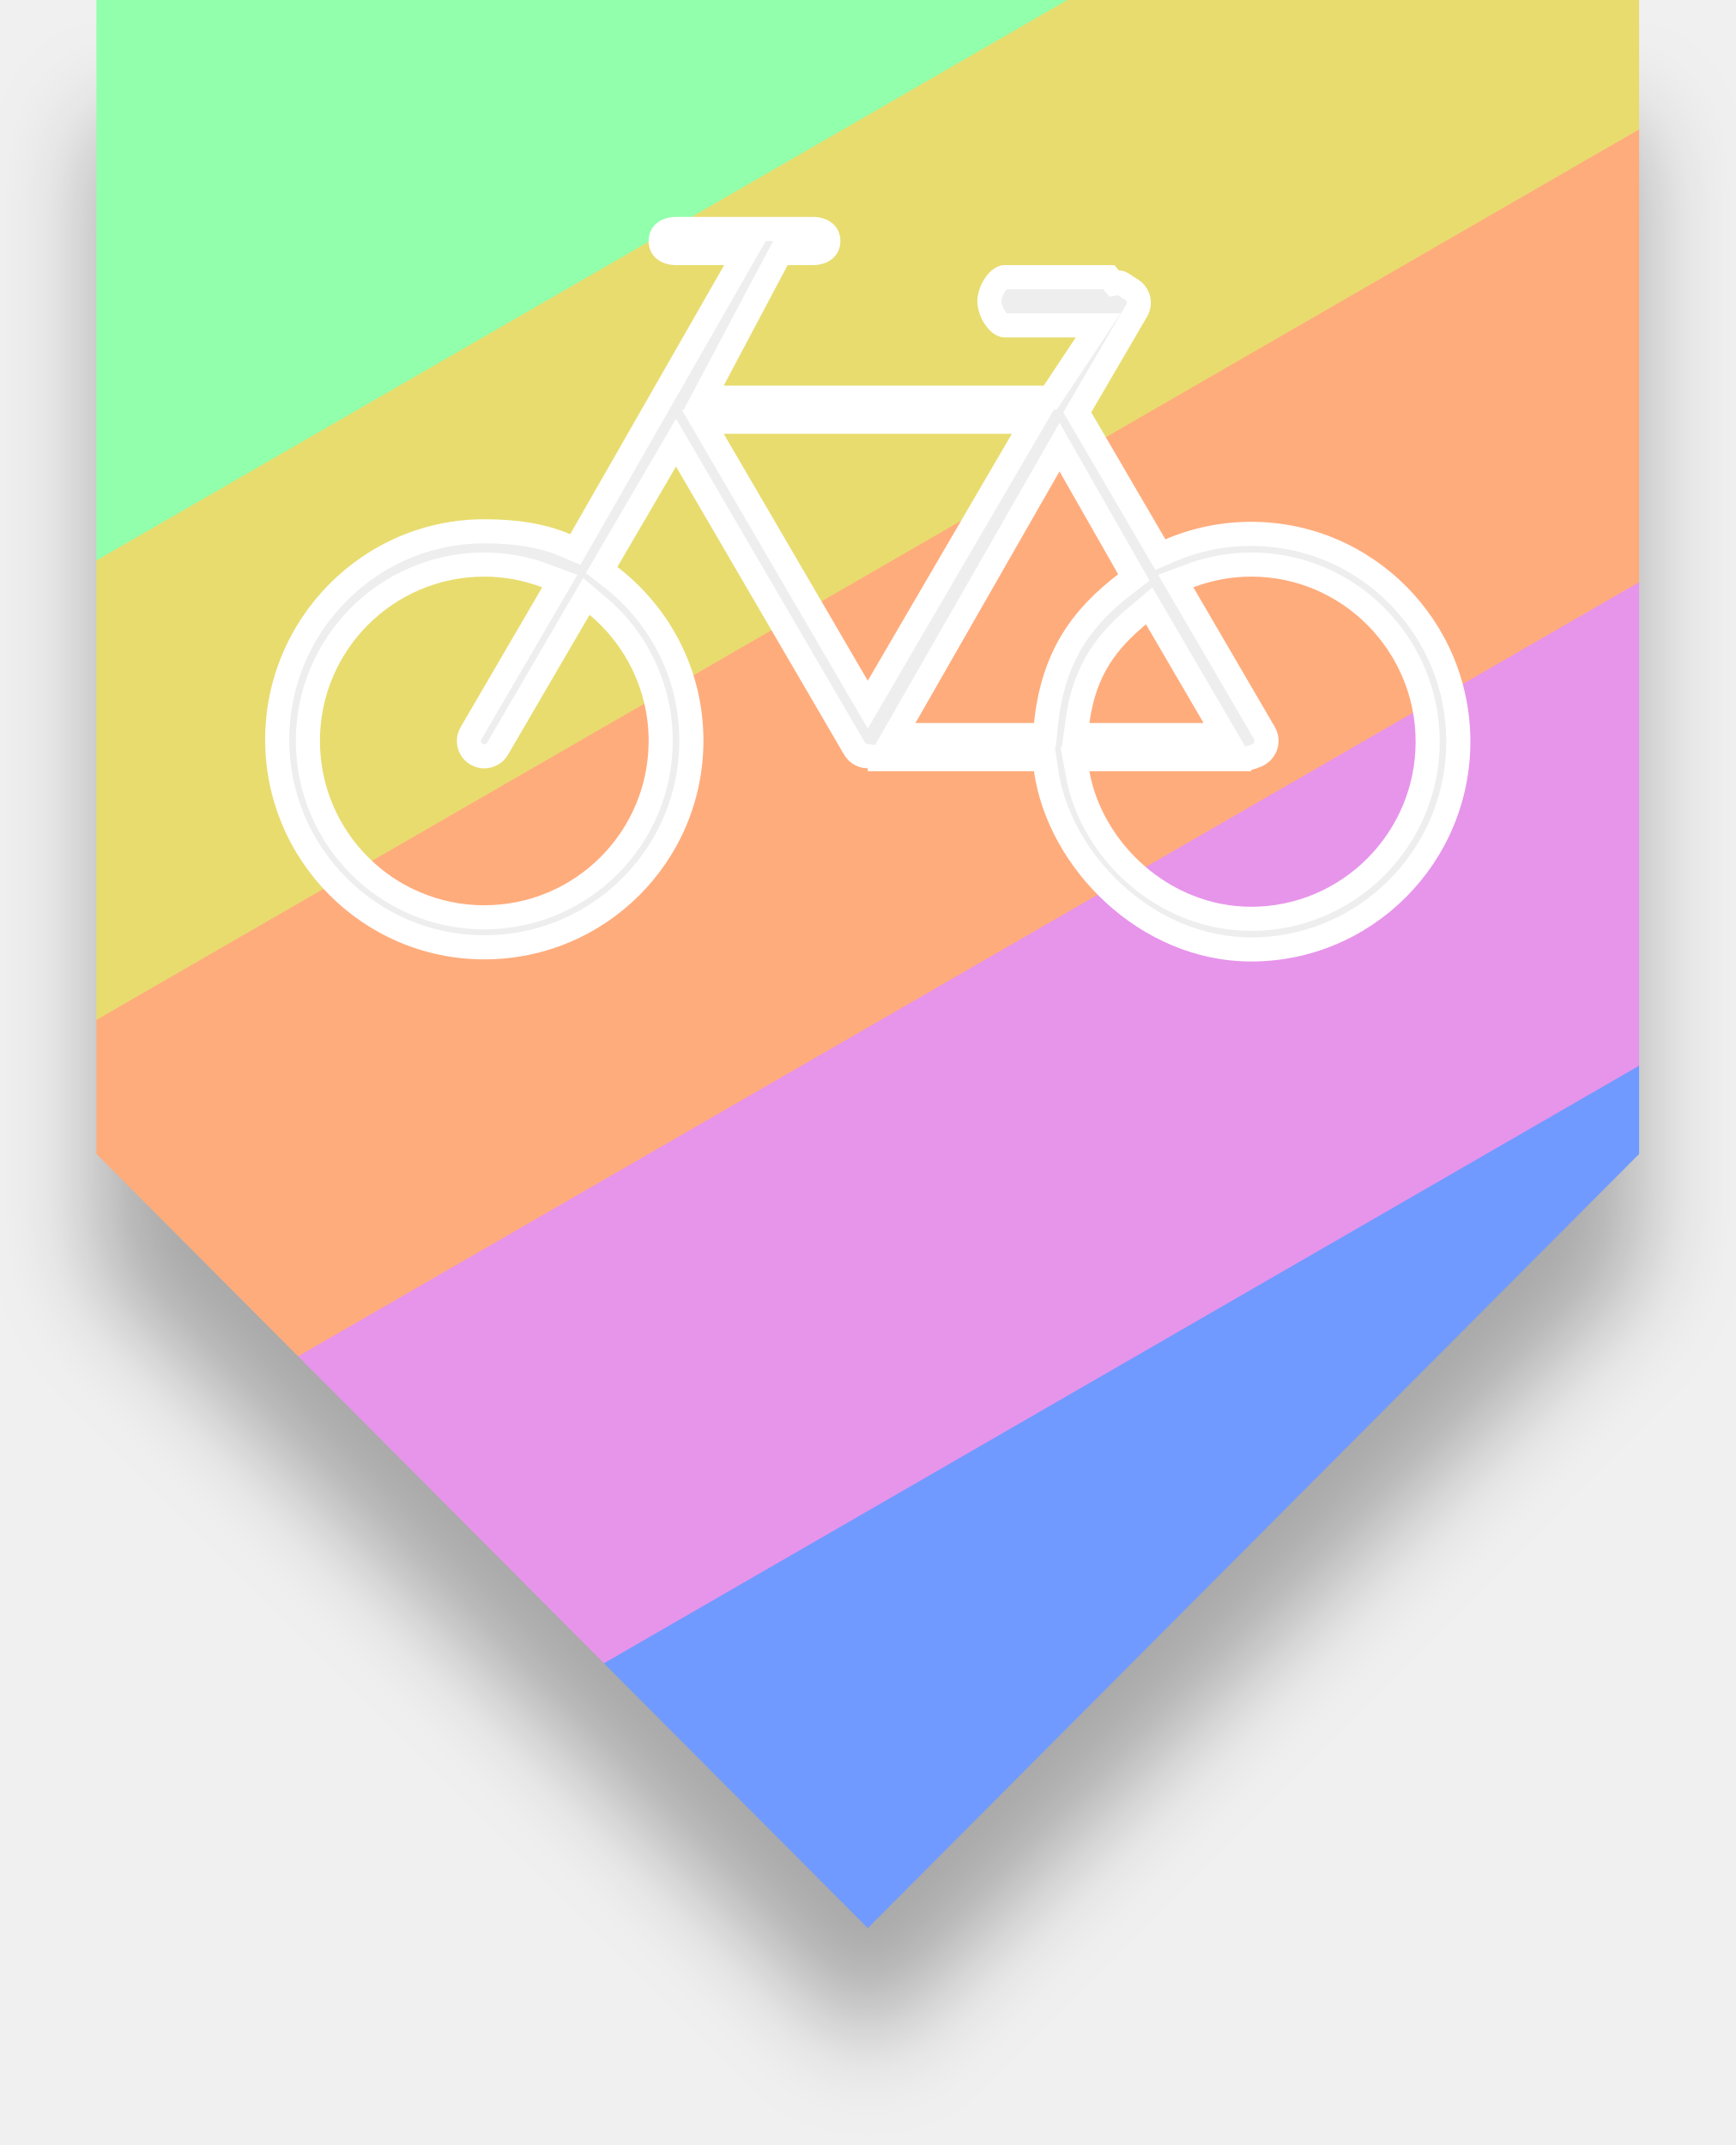
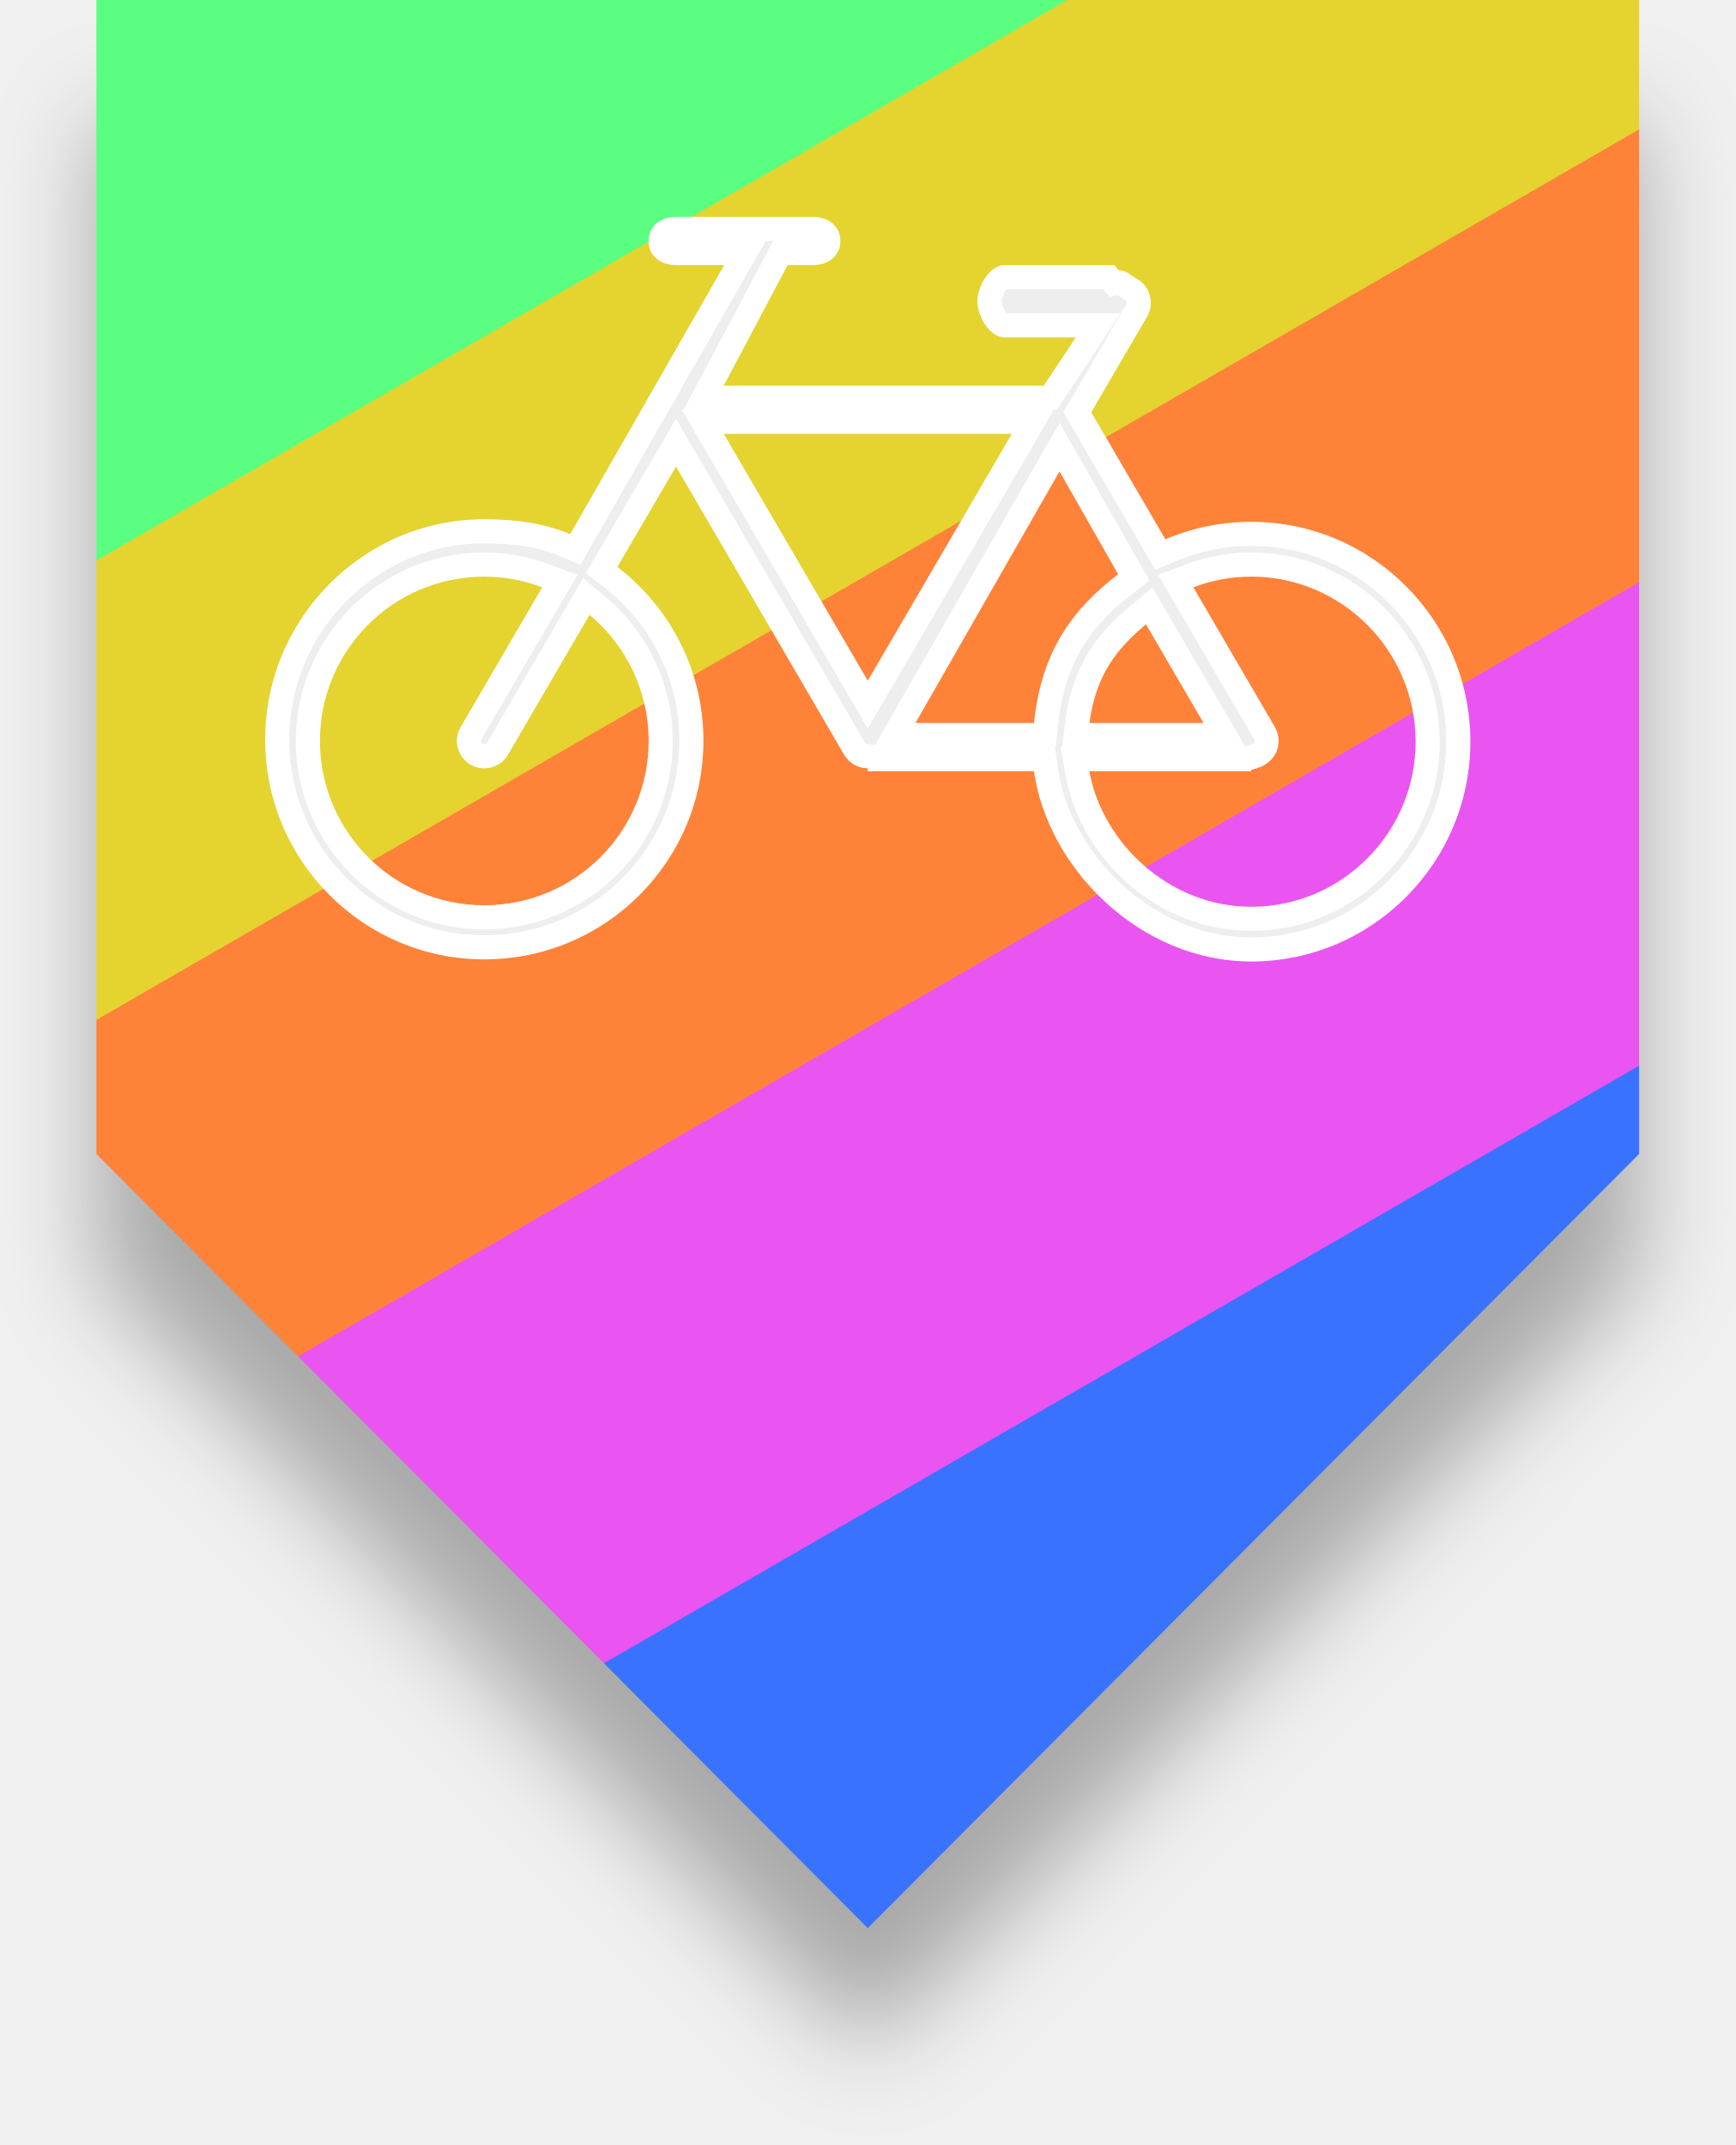
<svg xmlns="http://www.w3.org/2000/svg" width="72" height="89" viewBox="0 0 72 89" fill="none">
  <g opacity="0.3" filter="url(#filter0_f)">
    <path d="M68 5H36H4V52.879L36 85L68 52.879V5Z" fill="black" />
  </g>
  <mask id="mask0" mask-type="alpha" maskUnits="userSpaceOnUse" x="4" y="0" width="64" height="80">
    <path d="M68 0H36H4V47.879L36 80L68 47.879V0Z" fill="#FC4C02" />
  </mask>
  <g mask="url(#mask0)">
-     <rect x="-29.271" y="16.409" width="104.718" height="24.297" transform="rotate(-30 -29.2715 16.4085)" fill="#91FFAB" stroke="#91FFAB" />
-     <rect x="-17.508" y="36.25" width="104.585" height="17.74" transform="rotate(-30 -17.5079 36.2502)" fill="#E8DC6F" stroke="#E8DC6F" />
-     <rect x="-11.053" y="51.586" width="106.797" height="16.638" transform="rotate(-30 -11.0535 51.5856)" fill="#FFAC7C" stroke="#FFAC7C" />
-     <rect x="-5.458" y="67.144" width="109.365" height="17.74" transform="rotate(-30 -5.45847 67.1442)" fill="#E794EB" stroke="#E794EB" />
-     <rect x="1.86" y="82.981" width="110.579" height="16.638" transform="rotate(-30 1.86009 82.9807)" fill="#709AFF" stroke="#709AFF" />
+     <rect x="-29.271" y="16.409" width="104.718" height="24.297" transform="rotate(-30 -29.2715 16.4085)" fill="#5AFF81" stroke="#5AFF81" />
+     <rect x="-17.508" y="36.25" width="104.585" height="17.74" transform="rotate(-30 -17.5079 36.2502)" fill="#E5D330" stroke="#E5D330" />
+     <rect x="-11.053" y="51.586" width="106.797" height="16.638" transform="rotate(-30 -11.0535 51.5856)" fill="#FF8239" stroke="#FF8239" />
+     <rect x="-5.458" y="67.144" width="109.365" height="17.74" transform="rotate(-30 -5.45847 67.1442)" fill="#EA54F1" stroke="#EA54F1" />
+     <rect x="1.86" y="82.981" width="110.579" height="16.638" transform="rotate(-30 1.86009 82.9807)" fill="#3872FF" stroke="#3872FF" />
    <mask id="path-8-inside-1" fill="white">
      <path d="M51.909 21.651C50.643 21.651 49.44 21.911 48.347 22.378L45.271 17.107L47.589 13.134C47.904 12.592 47.721 11.896 47.18 11.579C46.942 11.441 46.677 11.191 46.426 11.232L46.229 11H41.682C41.055 11 40.546 11.873 40.546 12.5C40.546 13.128 41.055 14 41.682 14H44.629L43.302 16H30.024L32.676 11H33.727C34.354 11 34.863 10.628 34.863 10C34.863 9.372 34.354 9 33.727 9H28.044C27.418 9 26.908 9.372 26.908 10C26.908 10.628 27.417 11 28.044 11H30.043L23.654 22.165C22.56 21.698 21.355 21.545 20.09 21.545C15.07 21.545 11 25.669 11 30.689C11 35.71 15.07 39.806 20.091 39.806C25.112 39.806 29.182 35.749 29.182 30.728C29.182 27.788 27.78 25.187 25.612 23.524L28.045 19.358L35.019 31.314L35.046 31.352L35.076 31.397L35.099 31.431L35.189 31.535L35.2 31.548L35.231 31.576L35.263 31.602L35.351 31.672L35.388 31.696L35.417 31.715L35.429 31.722L35.433 31.726L35.529 31.773L35.54 31.778L35.563 31.79L35.571 31.792L35.644 31.818L35.712 31.84L35.726 31.844L35.751 31.848L35.795 31.857L35.999 31.878L36 31.94L36.004 31.999H42.895C43.457 35.999 47.273 39.894 51.908 39.894C56.929 39.894 60.999 35.793 60.999 30.772C61 25.752 56.93 21.651 51.909 21.651V21.651ZM26.909 30.742C26.909 34.509 23.857 37.561 20.091 37.561C16.325 37.561 13.273 34.508 13.273 30.742C13.273 26.977 16.325 23.925 20.091 23.925C20.938 23.925 21.746 24.086 22.494 24.369L19.109 30.171C18.793 30.712 18.977 31.408 19.519 31.726C19.699 31.83 19.896 31.88 20.09 31.88C20.481 31.88 20.861 31.678 21.073 31.317L24.459 25.511C25.955 26.762 26.909 28.641 26.909 30.742ZM36 28.244L30.024 18H41.977L36 28.244ZM43.954 19.559L46.388 23.827C44.506 25.271 43.206 27 42.896 30H37.978L43.954 19.559ZM47.541 25.904L49.932 30H45.194C45.468 28 46.32 26.925 47.541 25.904ZM51.909 37.623C48.532 37.623 45.734 35 45.193 32H51.906L51.911 31.941L52.114 31.888L52.16 31.865L52.349 31.799L52.37 31.783L52.483 31.725L52.51 31.704L52.611 31.631L52.689 31.565L52.765 31.482L52.833 31.397L52.89 31.305L52.942 31.21L52.981 31.106L53.012 31.002L53.029 30.898L53.042 30.775L53.045 30.74L53.04 30.676L53.026 30.552L53.003 30.446L52.97 30.342L52.918 30.229L52.891 30.17L49.506 24.368C50.256 24.085 51.063 23.924 51.909 23.924C55.676 23.924 58.728 27.007 58.728 30.772C58.729 34.539 55.676 37.623 51.909 37.623V37.623Z" />
    </mask>
    <path d="M51.909 21.651C50.643 21.651 49.44 21.911 48.347 22.378L45.271 17.107L47.589 13.134C47.904 12.592 47.721 11.896 47.18 11.579C46.942 11.441 46.677 11.191 46.426 11.232L46.229 11H41.682C41.055 11 40.546 11.873 40.546 12.5C40.546 13.128 41.055 14 41.682 14H44.629L43.302 16H30.024L32.676 11H33.727C34.354 11 34.863 10.628 34.863 10C34.863 9.372 34.354 9 33.727 9H28.044C27.418 9 26.908 9.372 26.908 10C26.908 10.628 27.417 11 28.044 11H30.043L23.654 22.165C22.56 21.698 21.355 21.545 20.09 21.545C15.07 21.545 11 25.669 11 30.689C11 35.71 15.07 39.806 20.091 39.806C25.112 39.806 29.182 35.749 29.182 30.728C29.182 27.788 27.78 25.187 25.612 23.524L28.045 19.358L35.019 31.314L35.046 31.352L35.076 31.397L35.099 31.431L35.189 31.535L35.2 31.548L35.231 31.576L35.263 31.602L35.351 31.672L35.388 31.696L35.417 31.715L35.429 31.722L35.433 31.726L35.529 31.773L35.54 31.778L35.563 31.79L35.571 31.792L35.644 31.818L35.712 31.84L35.726 31.844L35.751 31.848L35.795 31.857L35.999 31.878L36 31.94L36.004 31.999H42.895C43.457 35.999 47.273 39.894 51.908 39.894C56.929 39.894 60.999 35.793 60.999 30.772C61 25.752 56.93 21.651 51.909 21.651V21.651ZM26.909 30.742C26.909 34.509 23.857 37.561 20.091 37.561C16.325 37.561 13.273 34.508 13.273 30.742C13.273 26.977 16.325 23.925 20.091 23.925C20.938 23.925 21.746 24.086 22.494 24.369L19.109 30.171C18.793 30.712 18.977 31.408 19.519 31.726C19.699 31.83 19.896 31.88 20.09 31.88C20.481 31.88 20.861 31.678 21.073 31.317L24.459 25.511C25.955 26.762 26.909 28.641 26.909 30.742ZM36 28.244L30.024 18H41.977L36 28.244ZM43.954 19.559L46.388 23.827C44.506 25.271 43.206 27 42.896 30H37.978L43.954 19.559ZM47.541 25.904L49.932 30H45.194C45.468 28 46.32 26.925 47.541 25.904ZM51.909 37.623C48.532 37.623 45.734 35 45.193 32H51.906L51.911 31.941L52.114 31.888L52.16 31.865L52.349 31.799L52.37 31.783L52.483 31.725L52.51 31.704L52.611 31.631L52.689 31.565L52.765 31.482L52.833 31.397L52.89 31.305L52.942 31.21L52.981 31.106L53.012 31.002L53.029 30.898L53.042 30.775L53.045 30.74L53.04 30.676L53.026 30.552L53.003 30.446L52.97 30.342L52.918 30.229L52.891 30.17L49.506 24.368C50.256 24.085 51.063 23.924 51.909 23.924C55.676 23.924 58.728 27.007 58.728 30.772C58.729 34.539 55.676 37.623 51.909 37.623V37.623Z" fill="#EEEEEE" stroke="white" stroke-width="2" mask="url(#path-8-inside-1)" />
  </g>
  <defs>
    <filter id="filter0_f" x="0" y="1" width="72" height="88" filterUnits="userSpaceOnUse" color-interpolation-filters="sRGB">
      <feFlood flood-opacity="0" result="BackgroundImageFix" />
      <feBlend mode="normal" in="SourceGraphic" in2="BackgroundImageFix" result="shape" />
      <feGaussianBlur stdDeviation="2" result="effect1_foregroundBlur" />
    </filter>
  </defs>
</svg>
